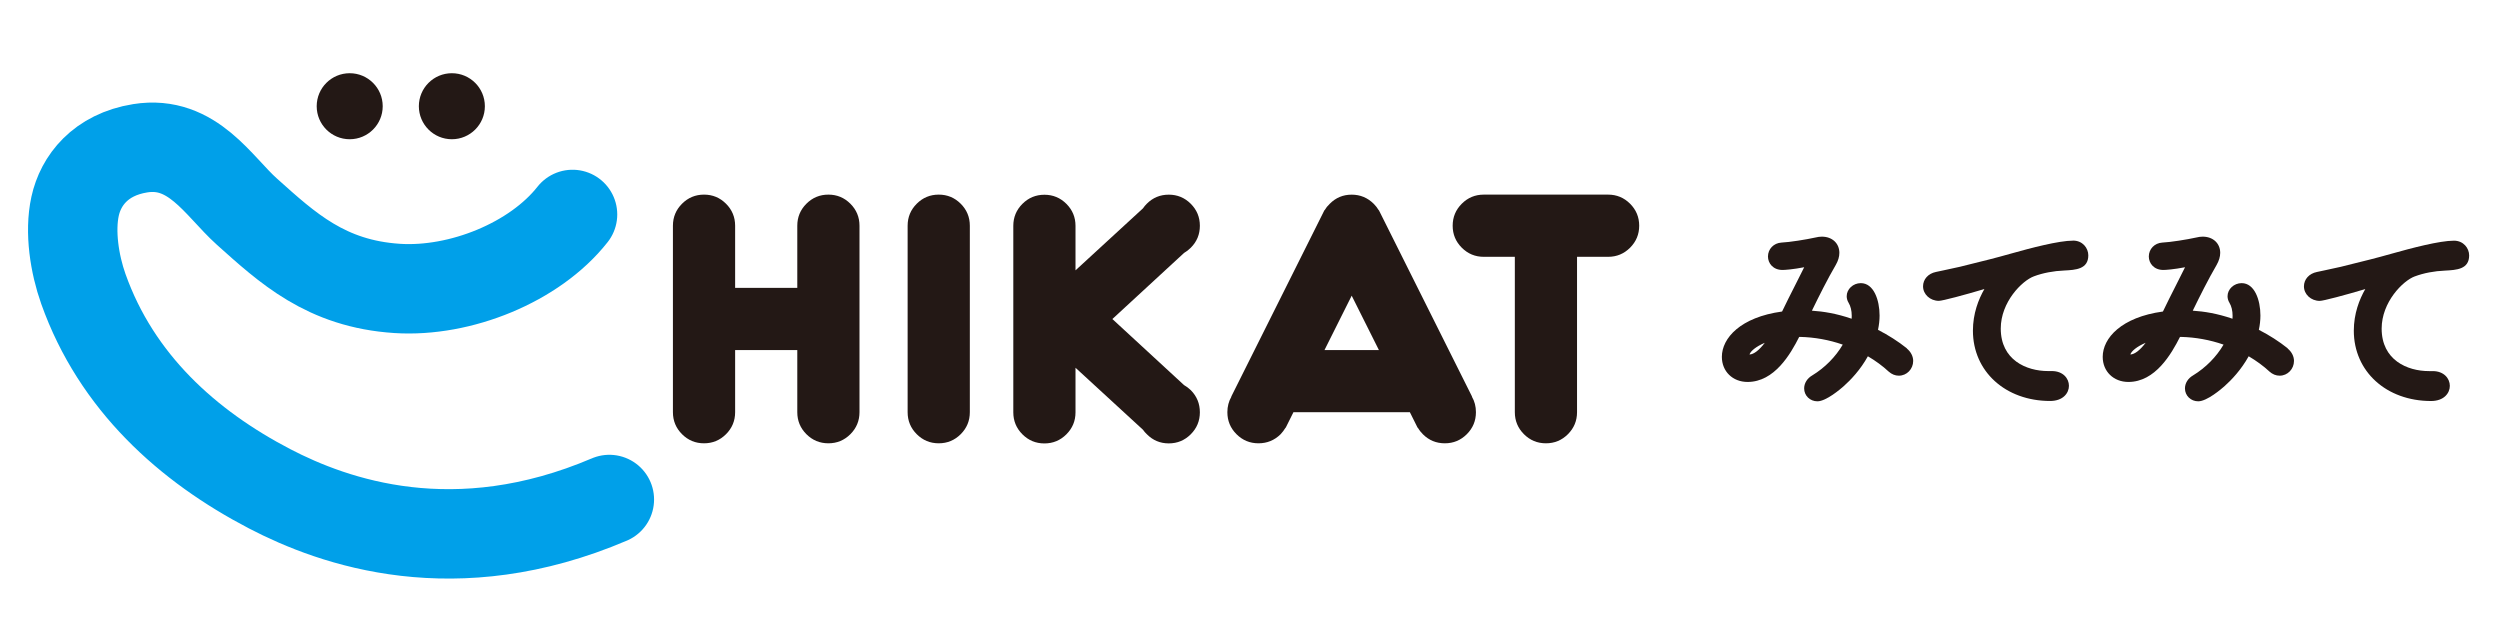
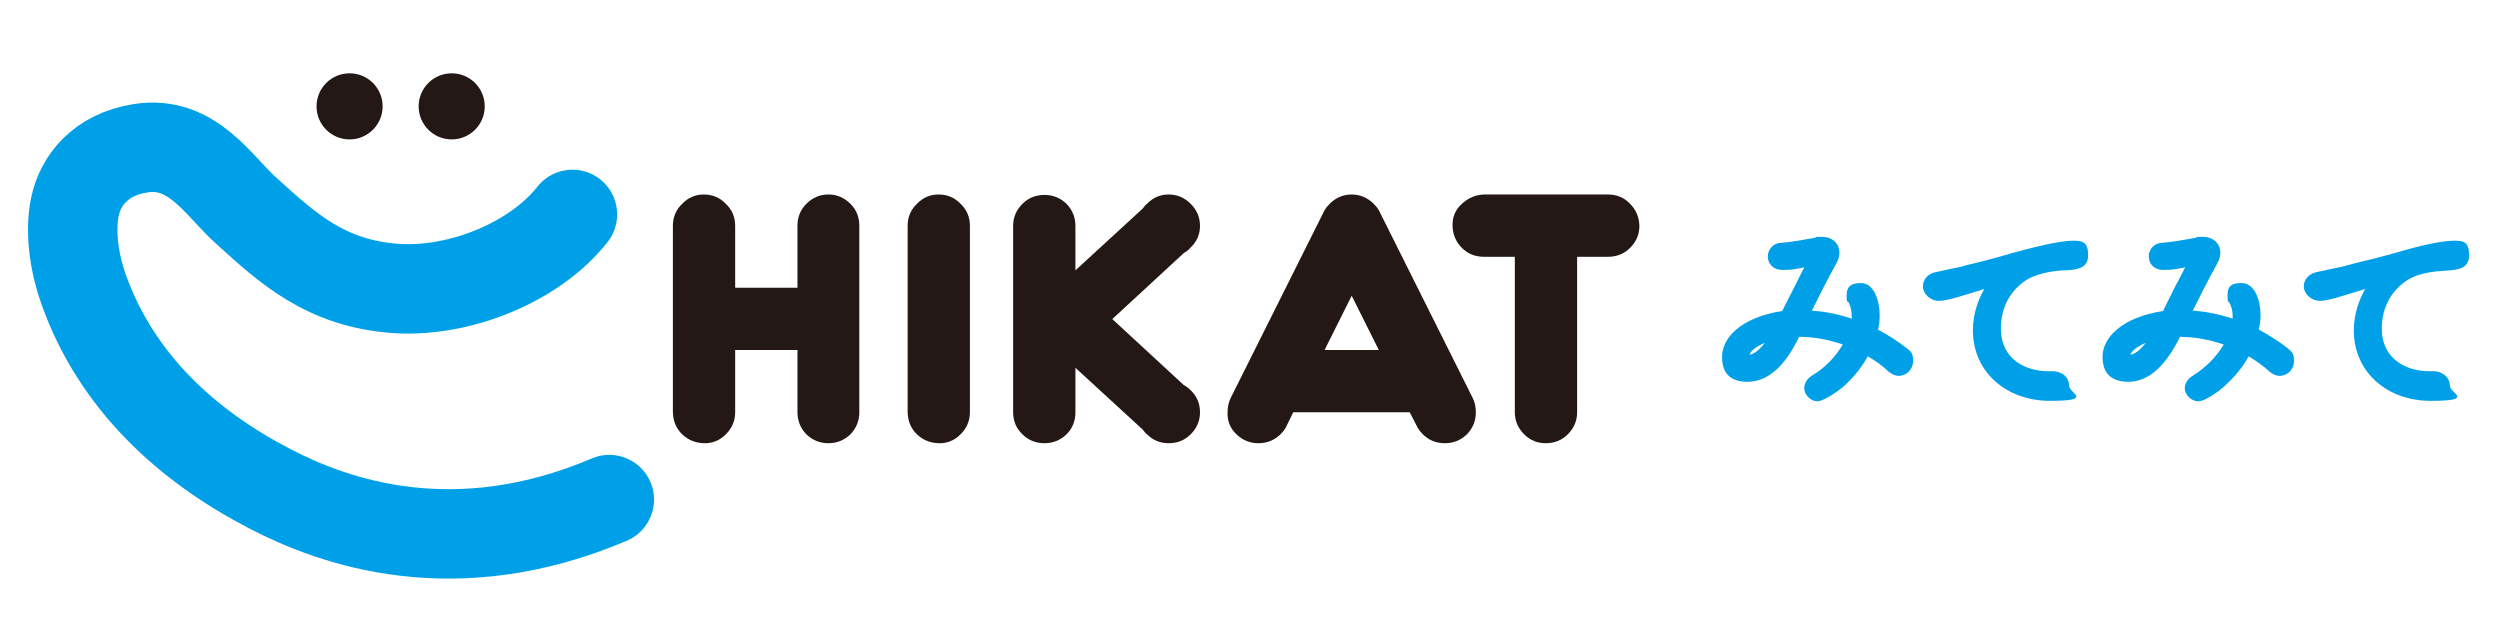
- <svg xmlns="http://www.w3.org/2000/svg" id="_レイヤー_1" data-name="レイヤー 1" viewBox="121 226 590 151">
+ <svg xmlns="http://www.w3.org/2000/svg" id="_レイヤー_1" version="1.1" viewBox="121 226 590 151">
  <defs>
    <style>
-       .cls-1 {
+       .st0 {
        fill: #231815;
      }

-       .cls-2 {
+       .st1 {
        fill: none;
        stroke: #00a0e9;
        stroke-linecap: round;
        stroke-linejoin: round;
        stroke-width: 21.1px;
      }
+ 
+       .st2 {
+         fill: #00a0e9;
+       }
    </style>
  </defs>
-   <circle class="cls-1" cx="203.53" cy="251.07" r="7.79" />
-   <circle class="cls-1" cx="227.64" cy="251.07" r="7.79" />
-   <path class="cls-2" d="M256.12,276.61c-8.91,11.33-26.5,18.42-41.37,17.46-16.82-1.08-25.96-9.6-35.48-18.12-6.69-5.99-12.82-16.93-25.17-14.96-9.43,1.51-14.06,7.65-15.38,13.69s-.13,13.64,1.95,19.5c7.82,22.02,24.62,37.1,43.96,47.17,15.25,7.94,43.8,18.05,80.18,2.53" />
+   <circle class="st0" cx="203.5" cy="251.1" r="7.8" />
+   <circle class="st0" cx="227.6" cy="251.1" r="7.8" />
+   <path class="st1" d="M256.1,276.6c-8.9,11.3-26.5,18.4-41.4,17.5-16.8-1.1-25.9-9.6-35.4-18.2-6.7-5.9-12.8-16.9-25.2-14.9-9.4,1.5-14.1,7.6-15.4,13.7s-.1,13.6,2,19.5c7.8,22,24.6,37.1,43.9,47.1,15.3,8,43.8,18.1,80.2,2.6" />
  <g>
-     <path class="cls-1" d="M294.49,308.61v14.67c0,2.03-.72,3.76-2.15,5.19-1.43,1.43-3.16,2.15-5.19,2.15s-3.76-.72-5.19-2.15c-1.43-1.43-2.15-3.16-2.15-5.19v-44.01c0-2.03.72-3.76,2.15-5.19,1.43-1.43,3.16-2.15,5.19-2.15s3.76.72,5.19,2.15c1.43,1.43,2.15,3.16,2.15,5.19v14.67h14.67v-14.67c0-2.03.72-3.76,2.15-5.19,1.43-1.43,3.16-2.15,5.19-2.15s3.76.72,5.19,2.15c1.43,1.43,2.15,3.16,2.15,5.19v44.01c0,2.03-.72,3.76-2.15,5.19-1.43,1.43-3.16,2.15-5.19,2.15s-3.76-.72-5.19-2.15c-1.43-1.43-2.15-3.16-2.15-5.19v-14.67h-14.67Z" />
-     <path class="cls-1" d="M349.88,323.28c0,2.03-.72,3.76-2.15,5.19-1.43,1.43-3.16,2.15-5.19,2.15s-3.76-.72-5.19-2.15c-1.43-1.43-2.15-3.16-2.15-5.19v-44.01c0-2.03.72-3.76,2.15-5.19,1.43-1.43,3.16-2.15,5.19-2.15s3.76.72,5.19,2.15c1.43,1.43,2.15,3.16,2.15,5.19v44.01Z" />
-     <path class="cls-1" d="M374.82,289.8l15.92-14.63c.27-.39.57-.76.92-1.1,1.42-1.42,3.14-2.13,5.17-2.13s3.76.72,5.19,2.15c1.43,1.43,2.15,3.16,2.15,5.19s-.71,3.75-2.13,5.17c-.51.51-1.05.93-1.61,1.25l-16.91,15.59,16.91,15.59c.56.32,1.1.72,1.61,1.21,1.42,1.44,2.13,3.18,2.13,5.21s-.72,3.76-2.15,5.19c-1.43,1.43-3.16,2.15-5.19,2.15s-3.75-.72-5.17-2.16c-.34-.32-.65-.67-.92-1.06l-15.92-14.63v10.52c0,2.03-.72,3.76-2.15,5.19-1.43,1.43-3.16,2.15-5.19,2.15s-3.76-.72-5.19-2.15-2.15-3.16-2.15-5.19v-44.01c0-2.03.72-3.76,2.15-5.19s3.16-2.15,5.19-2.15,3.76.72,5.19,2.15c1.43,1.43,2.15,3.16,2.15,5.19v10.52Z" />
-     <path class="cls-1" d="M426.25,323.28l-1.83,3.67h-.04c-.32.54-.71,1.05-1.17,1.54-1.44,1.42-3.18,2.13-5.21,2.13s-3.76-.72-5.19-2.15c-1.43-1.43-2.15-3.16-2.15-5.19,0-1.34.32-2.57.95-3.67h-.04l22-44.01h.04c.32-.54.72-1.04,1.21-1.5,1.42-1.44,3.14-2.16,5.17-2.16s3.76.72,5.21,2.16c.46.46.86.97,1.17,1.5h.04l22,44.01h-.04c.64,1.1.95,2.32.95,3.67,0,2.03-.72,3.76-2.15,5.19-1.43,1.43-3.16,2.15-5.19,2.15s-3.75-.71-5.17-2.13c-.49-.49-.89-1-1.21-1.54h-.04l-1.83-3.67h-27.5ZM446.42,308.61l-6.42-12.83-6.42,12.83h12.84Z" />
-     <path class="cls-1" d="M478.5,286.61h-7.33c-2.03,0-3.76-.72-5.19-2.15-1.43-1.43-2.15-3.16-2.15-5.19s.72-3.76,2.15-5.19c1.43-1.43,3.16-2.15,5.19-2.15h29.34c2.03,0,3.76.72,5.19,2.15,1.43,1.43,2.15,3.16,2.15,5.19s-.72,3.76-2.15,5.19c-1.43,1.43-3.16,2.15-5.19,2.15h-7.33v36.67c0,2.03-.72,3.76-2.15,5.19s-3.16,2.15-5.19,2.15-3.76-.72-5.19-2.15c-1.43-1.43-2.15-3.16-2.15-5.19v-36.67Z" />
+     <path class="st0" d="M294.5,308.6v14.7q0,3-2.2,5.2t-5.2,2.1-5.1-2.1-2.2-5.2v-44q0-3.1,2.2-5.2,2.1-2.2,5.1-2.2,3.1,0,5.2,2.2,2.2,2.1,2.2,5.2v14.6h14.7v-14.6q0-3.1,2.1-5.2,2.2-2.2,5.2-2.2,3,0,5.2,2.2,2.1,2.1,2.1,5.2v44q0,3-2.1,5.2-2.2,2.1-5.2,2.1-3,0-5.2-2.1-2.1-2.2-2.1-5.2v-14.7H294.5Z" />
+     <path class="st0" d="M349.9,323.3q0,3-2.2,5.2t-5.2,2.1-5.1-2.1-2.2-5.2v-44q0-3.1,2.2-5.2,2.1-2.2,5.1-2.2,3.1,0,5.2,2.2,2.2,2.1,2.2,5.2V323.3Z" />
+     <path class="st0" d="M374.8,289.8l15.9-14.6c.3-.4.6-.8,1-1.1q2.1-2.2,5.1-2.2t5.2,2.2,2.2,5.2-2.2,5.1c-.5.6-1,1-1.6,1.3l-16.9,15.6,16.9,15.6c.6.3,1.1.7,1.6,1.2q2.2,2.1,2.2,5.2,0,3-2.2,5.2-2.1,2.1-5.2,2.1-3,0-5.1-2.1c-.4-.3-.7-.7-1-1.1l-15.9-14.6v10.5q0,3.1-2.1,5.2-2.2,2.1-5.2,2.1-3.1,0-5.2-2.1-2.2-2.1-2.2-5.2v-44q0-3,2.2-5.2,2.1-2.1,5.2-2.1,3,0,5.2,2.1,2.1,2.2,2.1,5.2v10.5h0Z" />
+     <path class="st0" d="M426.2,323.3l-1.8,3.7h0c-.3.5-.7,1-1.2,1.5q-2.2,2.1-5.2,2.1t-5.2-2.1-2.1-5.2c0-1.4.3-2.6.9-3.7h0l22-44h0c.3-.5.7-1,1.2-1.5q2.2-2.2,5.2-2.2c2,0,3.8.8,5.2,2.2.5.5.9,1,1.2,1.5h0l22,44h0c.6,1.1.9,2.3.9,3.7q0,3-2.1,5.2-2.2,2.1-5.2,2.1-3.1,0-5.2-2.1c-.5-.5-.9-1-1.2-1.5h0l-1.9-3.7h-27.5H426.2ZM446.4,308.6l-6.4-12.8-6.4,12.8H446.4Z" />
+     <path class="st0" d="M478.5,286.6h-7.3q-3.1,0-5.2-2.1t-2.2-5.2,2.2-5.2,5.2-2.2h29.3q3.1,0,5.2,2.2,2.1,2.1,2.2,5.2,0,3-2.2,5.2-2.1,2.1-5.2,2.1h-7.3v36.7q0,3-2.2,5.2-2.1,2.1-5.2,2.1-3,0-5.1-2.1-2.2-2.2-2.2-5.2v-36.7H478.5Z" />
  </g>
  <g>
-     <path class="cls-1" d="M571.02,308.21l-.02-.02c-2.02-1.61-4.35-3.1-6.79-4.35.25-1.18.37-2.31.37-3.37,0-3.69-1.39-7.65-4.43-7.65-1.81,0-3.33,1.41-3.33,3.09,0,.53.16,1.08.44,1.53.49.81.75,1.88.75,3.09,0,.23,0,.46-.02.69-3.63-1.24-6.67-1.72-9.38-1.9,1.68-3.45,3.68-7.45,5.63-10.79.57-.99.85-1.95.85-2.85,0-2.26-1.7-3.83-4.13-3.83-.5,0-1,.07-1.51.2-2.21.49-6.1,1.11-8.04,1.2-1.81.11-3.17,1.52-3.17,3.28,0,1.58,1.18,3.18,3.43,3.18.58,0,2.47-.13,5.12-.64-.65,1.31-1.39,2.78-2.12,4.22-1.08,2.13-2.2,4.34-3.05,6.13l-.06.1c-9.8,1.34-14.2,6.27-14.2,10.7,0,3.43,2.55,5.92,6.07,5.92,6.34,0,10.14-6.59,12.18-10.63h.24c3.4.08,6.83.7,10.04,1.82-1.7,2.9-4.21,5.44-7.19,7.26-1.2.69-1.92,1.84-1.92,3.08,0,1.7,1.38,3.04,3.13,3.04,2.07,0,5.49-2.94,6.16-3.53,1.71-1.52,3.98-3.9,5.75-7.1,1.85,1.09,3.48,2.29,4.89,3.6.75.66,1.54.98,2.42.98,1.87,0,3.38-1.56,3.38-3.48,0-1.09-.55-2.16-1.51-2.94ZM533.88,309.66c.24-.79,1.54-1.88,3.61-2.76-1.3,1.72-2.58,2.73-3.61,2.76Z" />
-     <path class="cls-1" d="M610.26,282.79c-3.4,0-9.98,1.74-14.64,3.05-3.64,1.04-6.95,1.85-9.36,2.44-1.05.26-1.97.48-2.68.67-.99.24-2.55.56-3.81.83-.8.17-1.5.31-1.88.4-1.83.37-3.05,1.73-3.05,3.39,0,1.89,1.67,3.43,3.73,3.43.86,0,6.09-1.4,10.75-2.79-1.4,2.43-2.71,5.79-2.71,9.83,0,9.61,7.67,16.59,18.23,16.59,3.04,0,4.43-1.86,4.43-3.58s-1.38-3.48-4.03-3.48h-.89c-5.15,0-11.17-2.63-11.17-10.03,0-6.27,5.02-11.29,7.83-12.33,2.1-.79,4.63-1.27,7.16-1.37,2.66-.14,5.67-.29,5.67-3.58,0-1.71-1.34-3.48-3.58-3.48Z" />
-     <path class="cls-1" d="M660.9,308.21l-.02-.02c-2.02-1.61-4.34-3.1-6.79-4.35.25-1.18.37-2.31.37-3.37,0-3.69-1.39-7.65-4.43-7.65-1.81,0-3.33,1.41-3.33,3.09,0,.53.16,1.08.44,1.53.49.81.75,1.88.75,3.09,0,.23,0,.46-.02.69-3.63-1.24-6.67-1.72-9.38-1.9,1.68-3.45,3.69-7.46,5.63-10.79.56-.99.85-1.95.85-2.85,0-2.26-1.7-3.83-4.13-3.83-.5,0-1,.07-1.51.2-2.21.49-6.1,1.11-8.04,1.2-1.81.11-3.17,1.52-3.17,3.28,0,1.58,1.18,3.18,3.43,3.18.58,0,2.47-.13,5.12-.64-.65,1.31-1.39,2.78-2.12,4.22-1.08,2.13-2.2,4.34-3.05,6.13l-.06.1c-9.8,1.34-14.2,6.27-14.2,10.7,0,3.43,2.55,5.92,6.06,5.92,6.34,0,10.14-6.59,12.18-10.63h.24c3.4.08,6.83.7,10.04,1.82-1.7,2.9-4.21,5.44-7.19,7.26-1.2.69-1.92,1.84-1.92,3.08,0,1.7,1.38,3.04,3.13,3.04,2.07,0,5.49-2.94,6.16-3.53,1.71-1.52,3.97-3.9,5.75-7.1,1.84,1.09,3.47,2.28,4.85,3.56l.04.04c.75.66,1.54.98,2.42.98,1.87,0,3.38-1.56,3.38-3.48,0-1.09-.55-2.16-1.51-2.94ZM623.76,309.66c.24-.79,1.54-1.88,3.61-2.76-1.3,1.72-2.58,2.73-3.61,2.76Z" />
-     <path class="cls-1" d="M690.89,291.23c2.1-.79,4.63-1.27,7.16-1.37,2.66-.14,5.67-.29,5.67-3.58,0-1.71-1.34-3.48-3.58-3.48-3.4,0-9.98,1.74-14.64,3.05-3.64,1.04-6.95,1.85-9.37,2.44-1.05.26-1.96.48-2.67.67-.99.24-2.55.56-3.8.83-.8.17-1.51.31-1.88.4-1.83.37-3.05,1.73-3.05,3.39,0,1.89,1.67,3.43,3.73,3.43.86,0,6.09-1.4,10.75-2.79-1.4,2.43-2.71,5.79-2.71,9.83,0,9.61,7.67,16.59,18.23,16.59,3.04,0,4.43-1.86,4.43-3.58s-1.38-3.48-4.03-3.48h-.89c-5.15,0-11.17-2.63-11.17-10.03,0-6.27,5.02-11.29,7.83-12.33Z" />
+     <path class="st2" d="M571,308.2h0c-2-1.6-4.3-3.1-6.8-4.4.3-1.1.4-2.3.4-3.3,0-3.7-1.4-7.7-4.4-7.7s-3.4,1.4-3.4,3.1.2,1.1.5,1.5c.4.8.7,1.9.7,3.1s0,.5,0,.7c-3.6-1.2-6.7-1.7-9.4-1.9,1.7-3.4,3.7-7.4,5.6-10.8.6-1,.9-1.9.9-2.8,0-2.3-1.7-3.8-4.1-3.8s-1,0-1.6.2c-2.2.4-6.1,1.1-8,1.2-1.8,0-3.2,1.5-3.2,3.2s1.2,3.2,3.5,3.2,2.4-.1,5.1-.6c-.7,1.3-1.4,2.8-2.1,4.2-1.1,2.1-2.2,4.3-3.1,6.1h0c-9.8,1.5-14.2,6.4-14.2,10.8s2.5,5.9,6,5.9c6.4,0,10.2-6.5,12.2-10.6h.2c3.4,0,6.9.7,10.1,1.8-1.7,2.9-4.2,5.5-7.2,7.3-1.2.7-1.9,1.8-1.9,3.1s1.4,3,3.1,3,5.5-2.9,6.2-3.5c1.7-1.5,3.9-3.9,5.7-7.1q2.8,1.6,4.9,3.6c.8.6,1.5,1,2.4,1,1.9,0,3.4-1.6,3.4-3.5s-.5-2.2-1.5-3h0ZM533.9,309.7c.2-.8,1.5-1.9,3.6-2.8C536.2,308.6,534.9,309.6,533.9,309.7Z" />
+     <path class="st2" d="M610.3,282.8c-3.4,0-10,1.7-14.7,3-3.6,1.1-6.9,1.9-9.3,2.5-1.1.2-2,.5-2.7.7-1,.2-2.6.5-3.8.8-.8.2-1.5.3-1.9.4-1.8.3-3.1,1.7-3.1,3.4s1.7,3.4,3.8,3.4,6.1-1.4,10.7-2.8c-1.4,2.4-2.7,5.8-2.7,9.8,0,9.6,7.7,16.6,18.2,16.6s4.5-1.8,4.5-3.6-1.4-3.4-4.1-3.4h-.9c-5.1,0-11.1-2.7-11.1-10.1s5-11.3,7.8-12.3c2.1-.8,4.6-1.3,7.2-1.4,2.6-.1,5.6-.3,5.6-3.5s-1.3-3.5-3.5-3.5h0Z" />
+     <path class="st2" d="M660.9,308.2h0c-2-1.6-4.4-3.1-6.8-4.4.2-1.1.4-2.3.4-3.3,0-3.7-1.4-7.7-4.5-7.7s-3.3,1.4-3.3,3.1.2,1.1.4,1.5c.5.8.8,1.9.8,3.1s0,.5,0,.7c-3.7-1.2-6.7-1.7-9.4-1.9,1.7-3.4,3.7-7.4,5.6-10.8.6-1,.9-1.9.9-2.8,0-2.3-1.7-3.8-4.2-3.8s-1,0-1.5.2c-2.2.4-6.1,1.1-8,1.2-1.8,0-3.2,1.5-3.2,3.2s1.2,3.2,3.4,3.2,2.5-.1,5.2-.6c-.7,1.3-1.4,2.8-2.2,4.2-1,2.1-2.2,4.3-3,6.1h0c-9.9,1.5-14.3,6.4-14.3,10.8s2.6,5.9,6.1,5.9c6.3,0,10.1-6.5,12.2-10.6h.2c3.4,0,6.8.7,10.1,1.8-1.7,2.9-4.3,5.5-7.2,7.3-1.2.7-2,1.8-2,3.1s1.4,3,3.2,3,5.5-2.9,6.1-3.5c1.7-1.5,4-3.9,5.8-7.1,1.8,1.1,3.5,2.3,4.8,3.5h0c.8.7,1.6,1.1,2.5,1.1,1.9,0,3.4-1.6,3.4-3.5s-.6-2.2-1.5-3h0ZM623.8,309.7c.2-.8,1.5-1.9,3.6-2.8C626.1,308.6,624.8,309.6,623.8,309.7Z" />
+     <path class="st2" d="M690.9,291.2c2.1-.8,4.6-1.2,7.1-1.3,2.7-.2,5.7-.3,5.7-3.6s-1.3-3.5-3.6-3.5c-3.4,0-9.9,1.7-14.6,3.1-3.6,1-7,1.8-9.4,2.4-1,.3-1.9.5-2.6.7-1,.2-2.6.5-3.8.8-.8.2-1.6.3-1.9.4-1.9.4-3.1,1.7-3.1,3.4s1.7,3.4,3.8,3.4,6-1.4,10.7-2.8c-1.4,2.4-2.7,5.8-2.7,9.8,0,9.7,7.7,16.6,18.2,16.6s4.5-1.8,4.5-3.5-1.4-3.5-4.1-3.5h-.9c-5.1,0-11.1-2.7-11.1-10.1s5-11.2,7.8-12.3h0Z" />
  </g>
</svg>
